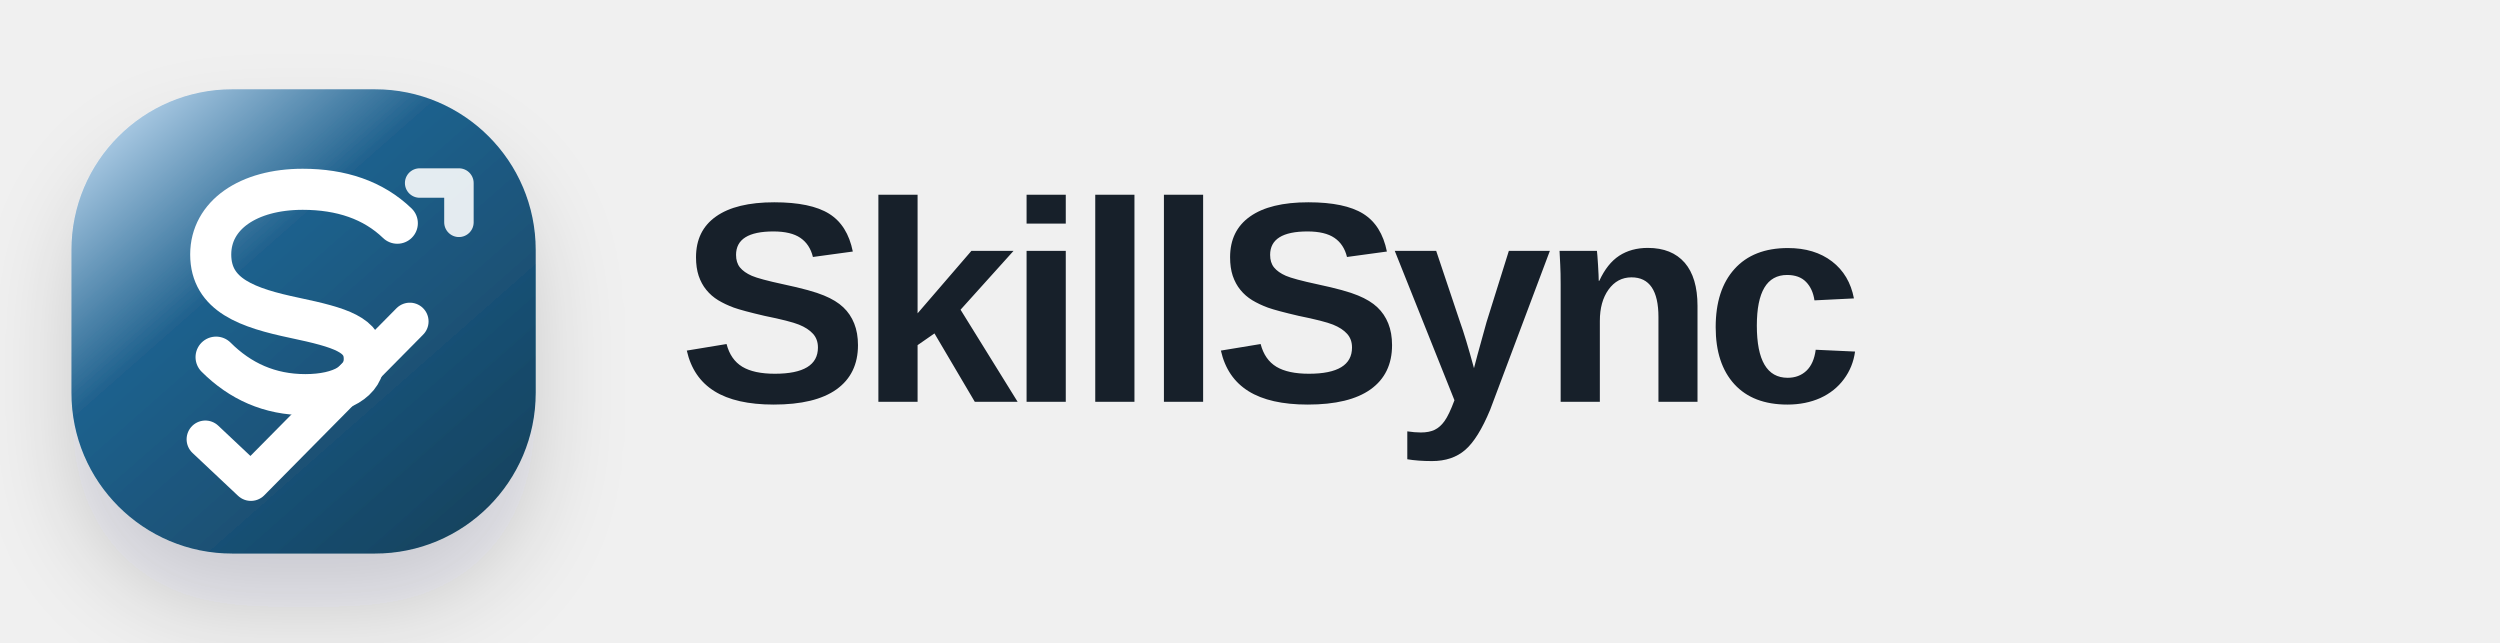
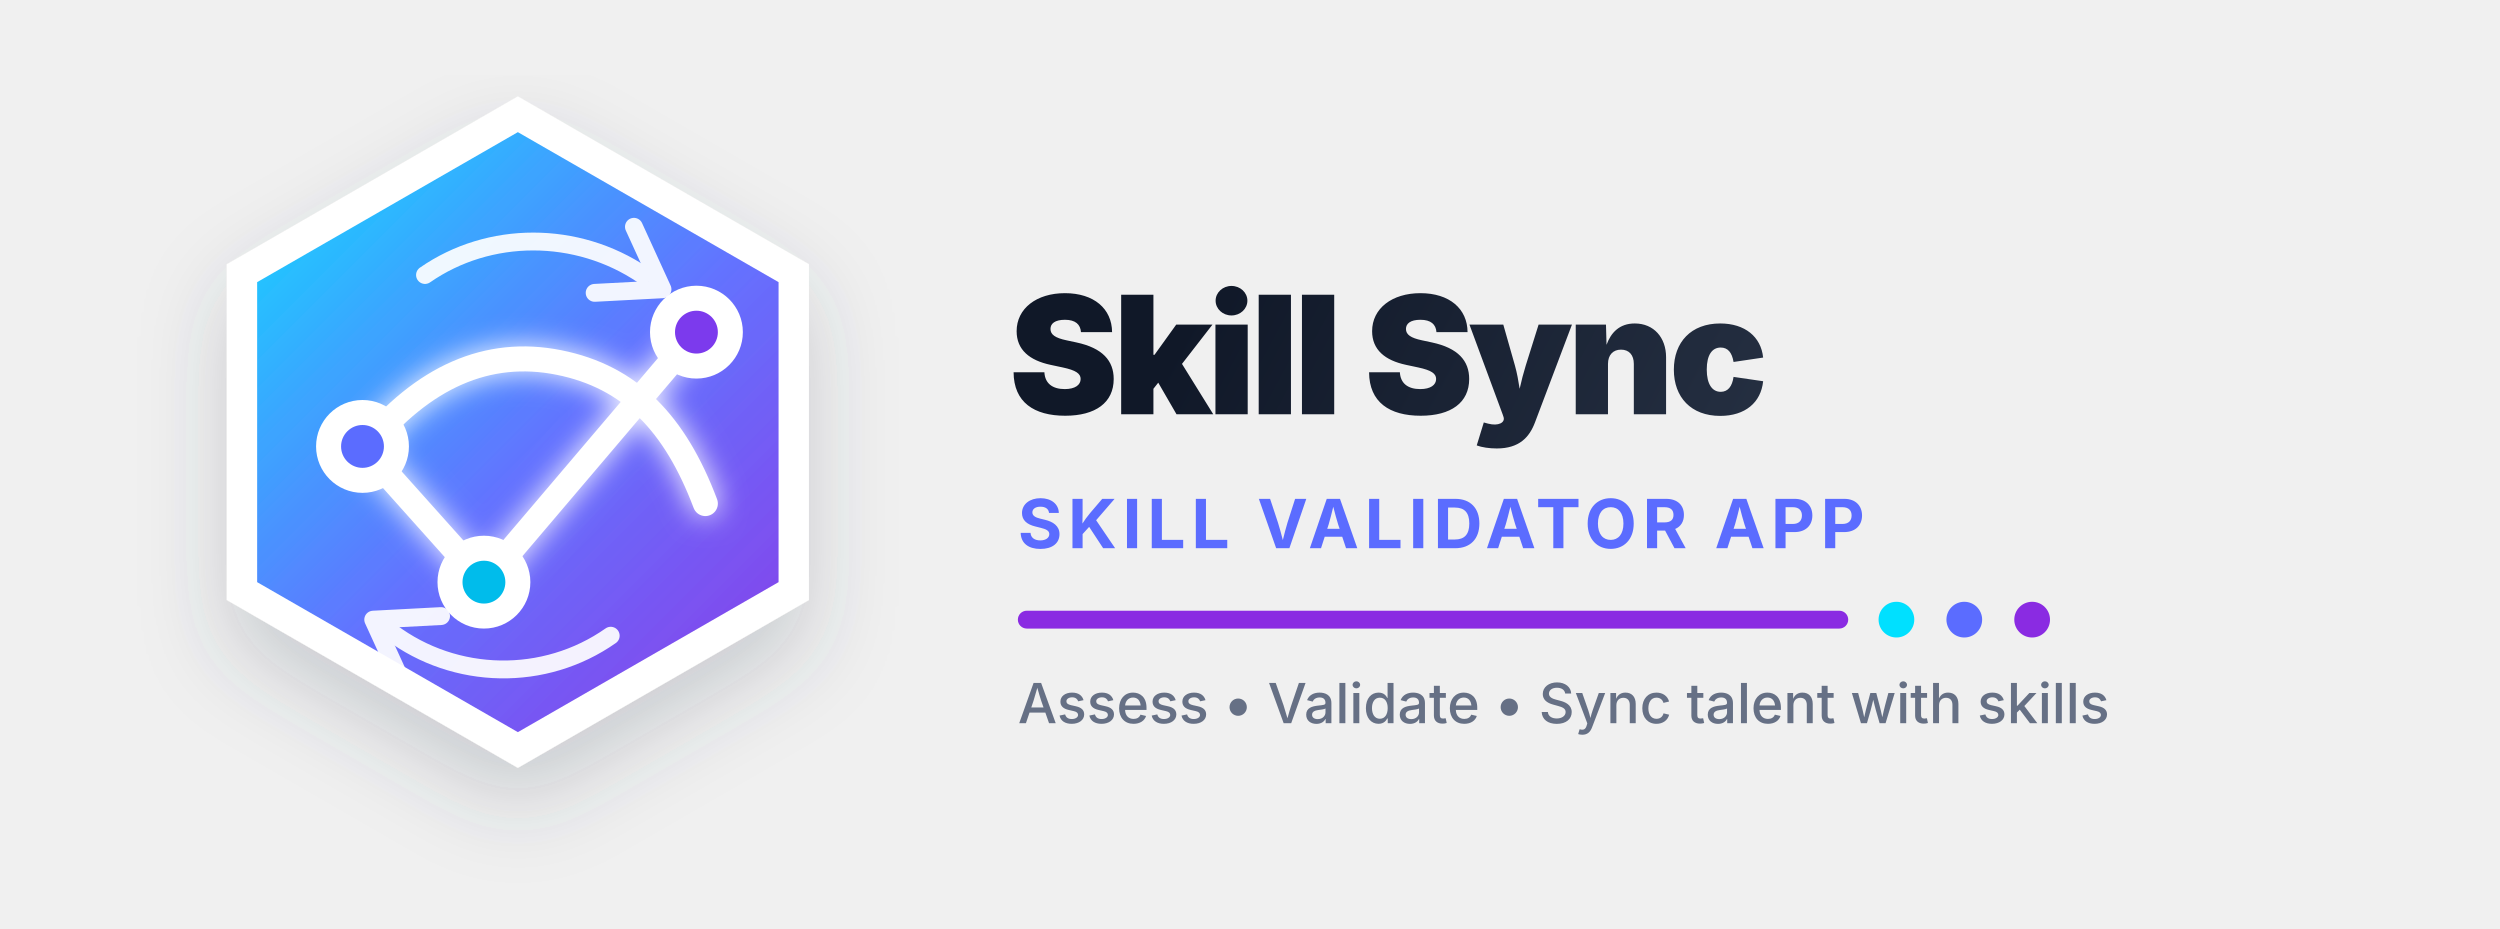
- <svg xmlns="http://www.w3.org/2000/svg" viewBox="0 0 280 72" role="img" aria-label="SkillSync logo">
+ <svg xmlns="http://www.w3.org/2000/svg" width="1400" height="520" viewBox="0 0 1400 520" fill="none">
  <defs>
-     <linearGradient id="skillsyncLogoGradient" x1="10" y1="8" x2="54" y2="58" gradientUnits="userSpaceOnUse">
-       <stop offset="0%" stop-color="#D6EBFF" />
-       <stop offset="42%" stop-color="#1F618D" />
-       <stop offset="100%" stop-color="#154360" />
+     <linearGradient id="g1" x1="120" y1="80" x2="460" y2="420" gradientUnits="userSpaceOnUse">
+       <stop offset="0" stop-color="#00E0FF" />
+       <stop offset="0.52" stop-color="#5B6CFF" />
+       <stop offset="1" stop-color="#8A2BE2" />
    </linearGradient>
-     <filter id="logoShadow" x="-20%" y="-20%" width="140%" height="140%">
-       <feDropShadow dx="0" dy="6" stdDeviation="5" flood-color="#0F172A" flood-opacity="0.16" />
+     <linearGradient id="g2" x1="690" y1="132" x2="1170" y2="390" gradientUnits="userSpaceOnUse">
+       <stop offset="0" stop-color="#101828" />
+       <stop offset="1" stop-color="#344054" />
+     </linearGradient>
+     <filter id="shadow" x="40" y="20" width="500" height="500" filterUnits="userSpaceOnUse">
+       <feDropShadow dx="0" dy="22" stdDeviation="24" flood-color="#334155" flood-opacity="0.20" />
+     </filter>
+     <filter id="glow" x="50" y="50" width="480" height="420" filterUnits="userSpaceOnUse">
+       <feGaussianBlur stdDeviation="8" result="blur" />
+       <feMerge>
+         <feMergeNode in="blur" />
+         <feMergeNode in="SourceGraphic" />
+       </feMerge>
    </filter>
  </defs>
-   <rect x="8" y="10" width="52" height="52" rx="18" fill="url(#skillsyncLogoGradient)" filter="url(#logoShadow)" />
-   <path d="M44.5 25C41.8 22.4 38.2 21.2 33.9 21.2C27.8 21.2 23.6 24.1 23.6 28.5C23.6 33.1 27.8 34.5 33 35.6C38.2 36.7 40.8 37.5 40.8 40.2C40.8 42.7 38.2 44.2 34.2 44.2C30.2 44.2 26.9 42.7 24.2 40" fill="none" stroke="#FFFFFF" stroke-width="4.6" stroke-linecap="round" />
-   <path d="M23 49.2L28.1 54L45.9 36" fill="none" stroke="#FFFFFF" stroke-width="4.2" stroke-linecap="round" stroke-linejoin="round" />
-   <path d="M47 20.5H51.4V24.9" fill="none" stroke="#FFFFFF" stroke-width="3.3" stroke-linecap="round" stroke-linejoin="round" opacity="0.88" />
-   <text x="76" y="45" fill="#17202A" font-size="32" font-family="Arial, Helvetica, sans-serif" font-weight="800" letter-spacing="-1.2">SkillSync</text>
+   <g filter="url(#shadow)">
+     <path d="M290 54L453 148V336L290 430L127 336V148L290 54Z" fill="white" />
+     <path d="M290 74L436 158V326L290 410L144 326V158L290 74Z" fill="url(#g1)" opacity="0.95" />
+   </g>
+   <g filter="url(#glow)" stroke="white" stroke-width="14" stroke-linecap="round" stroke-linejoin="round">
+     <path d="M205 250C237 211 273 195 313 203C353 211 378 237 395 282" />
+     <path d="M203 250L271 326L390 186" />
+   </g>
+   <circle cx="203" cy="250" r="26" fill="white" />
+   <circle cx="203" cy="250" r="12" fill="#5B6CFF" />
+   <circle cx="271" cy="326" r="26" fill="white" />
+   <circle cx="271" cy="326" r="12" fill="#00BCEB" />
+   <circle cx="390" cy="186" r="26" fill="white" />
+   <circle cx="390" cy="186" r="12" fill="#7C3AED" />
+   <g stroke="white" stroke-width="10" stroke-linecap="round" stroke-linejoin="round" opacity="0.92">
+     <path d="M238 154C274 129 323 129 360 154" />
+     <path d="M355 127L371 162L333 164" />
+     <path d="M342 356C305 382 255 381 219 354" />
+     <path d="M225 382L209 347L247 345" />
+   </g>
+   <text x="565" y="232" font-family="Inter, Arial, sans-serif" font-size="92" font-weight="850" letter-spacing="-3" fill="url(#g2)">Skill Sync</text>
+   <text x="570" y="307" font-family="Inter, Arial, sans-serif" font-size="38" font-weight="650" letter-spacing="3.2" fill="#5B6CFF">SKILL VALIDATOR APP</text>
+   <rect x="570" y="342" width="465" height="10" rx="5" fill="url(#g1)" />
+   <circle cx="1062" cy="347" r="10" fill="#00E0FF" />
+   <circle cx="1100" cy="347" r="10" fill="#5B6CFF" />
+   <circle cx="1138" cy="347" r="10" fill="#8A2BE2" />
+   <text x="570" y="405" font-family="Inter, Arial, sans-serif" font-size="31" font-weight="500" fill="#667085">Assess • Validate • Sync talent with skills</text>
</svg>
